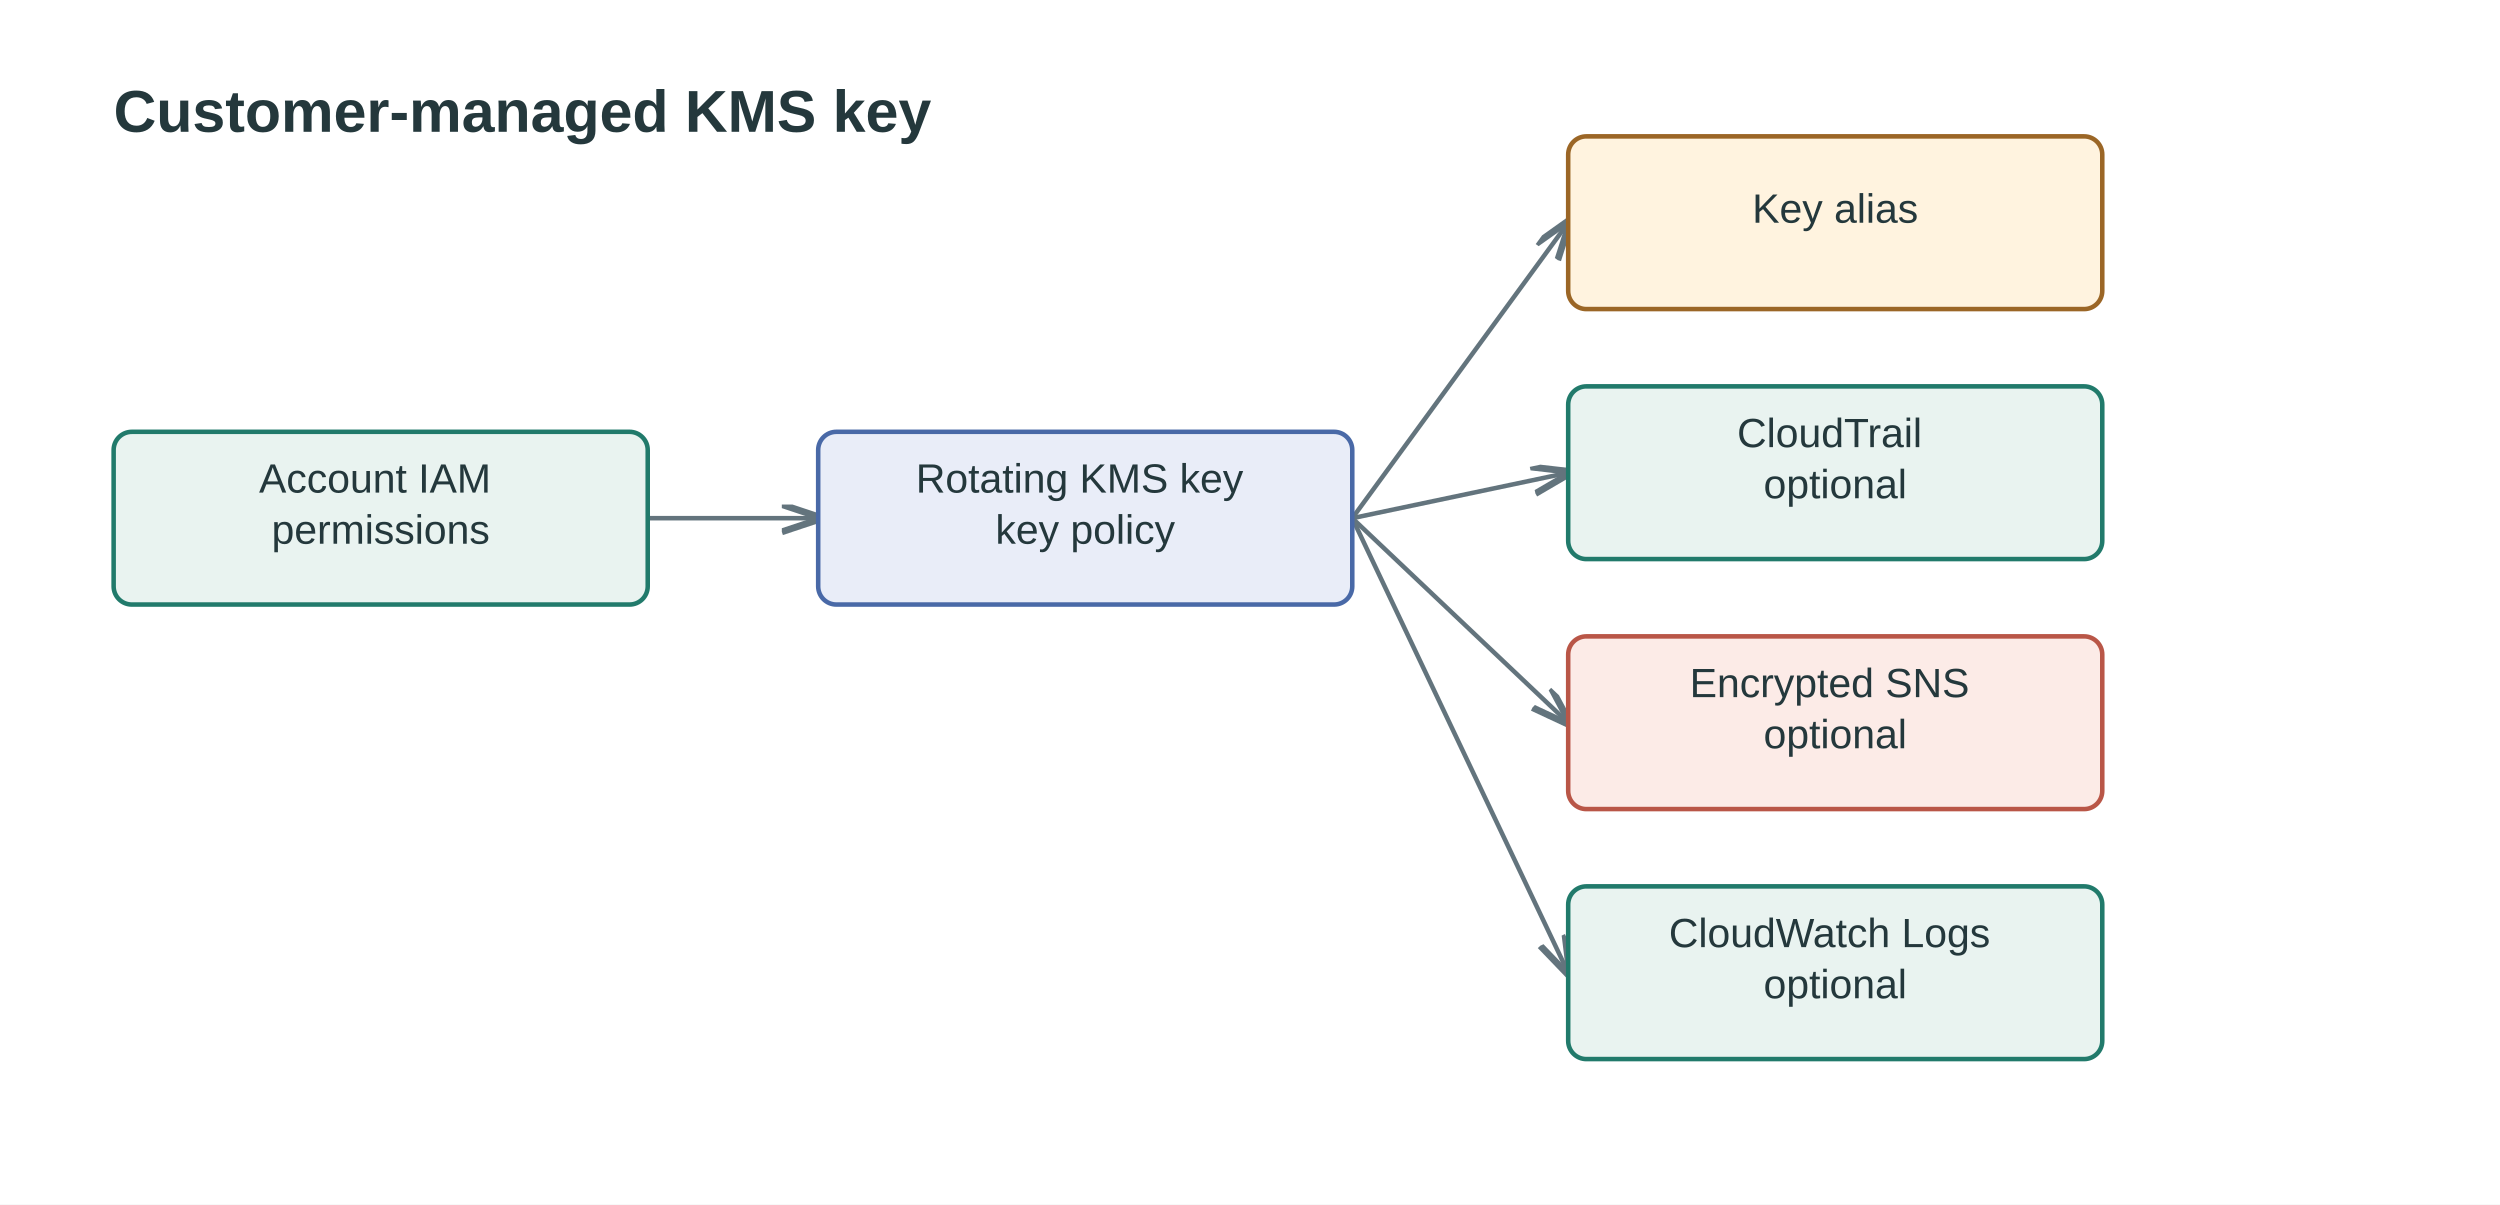
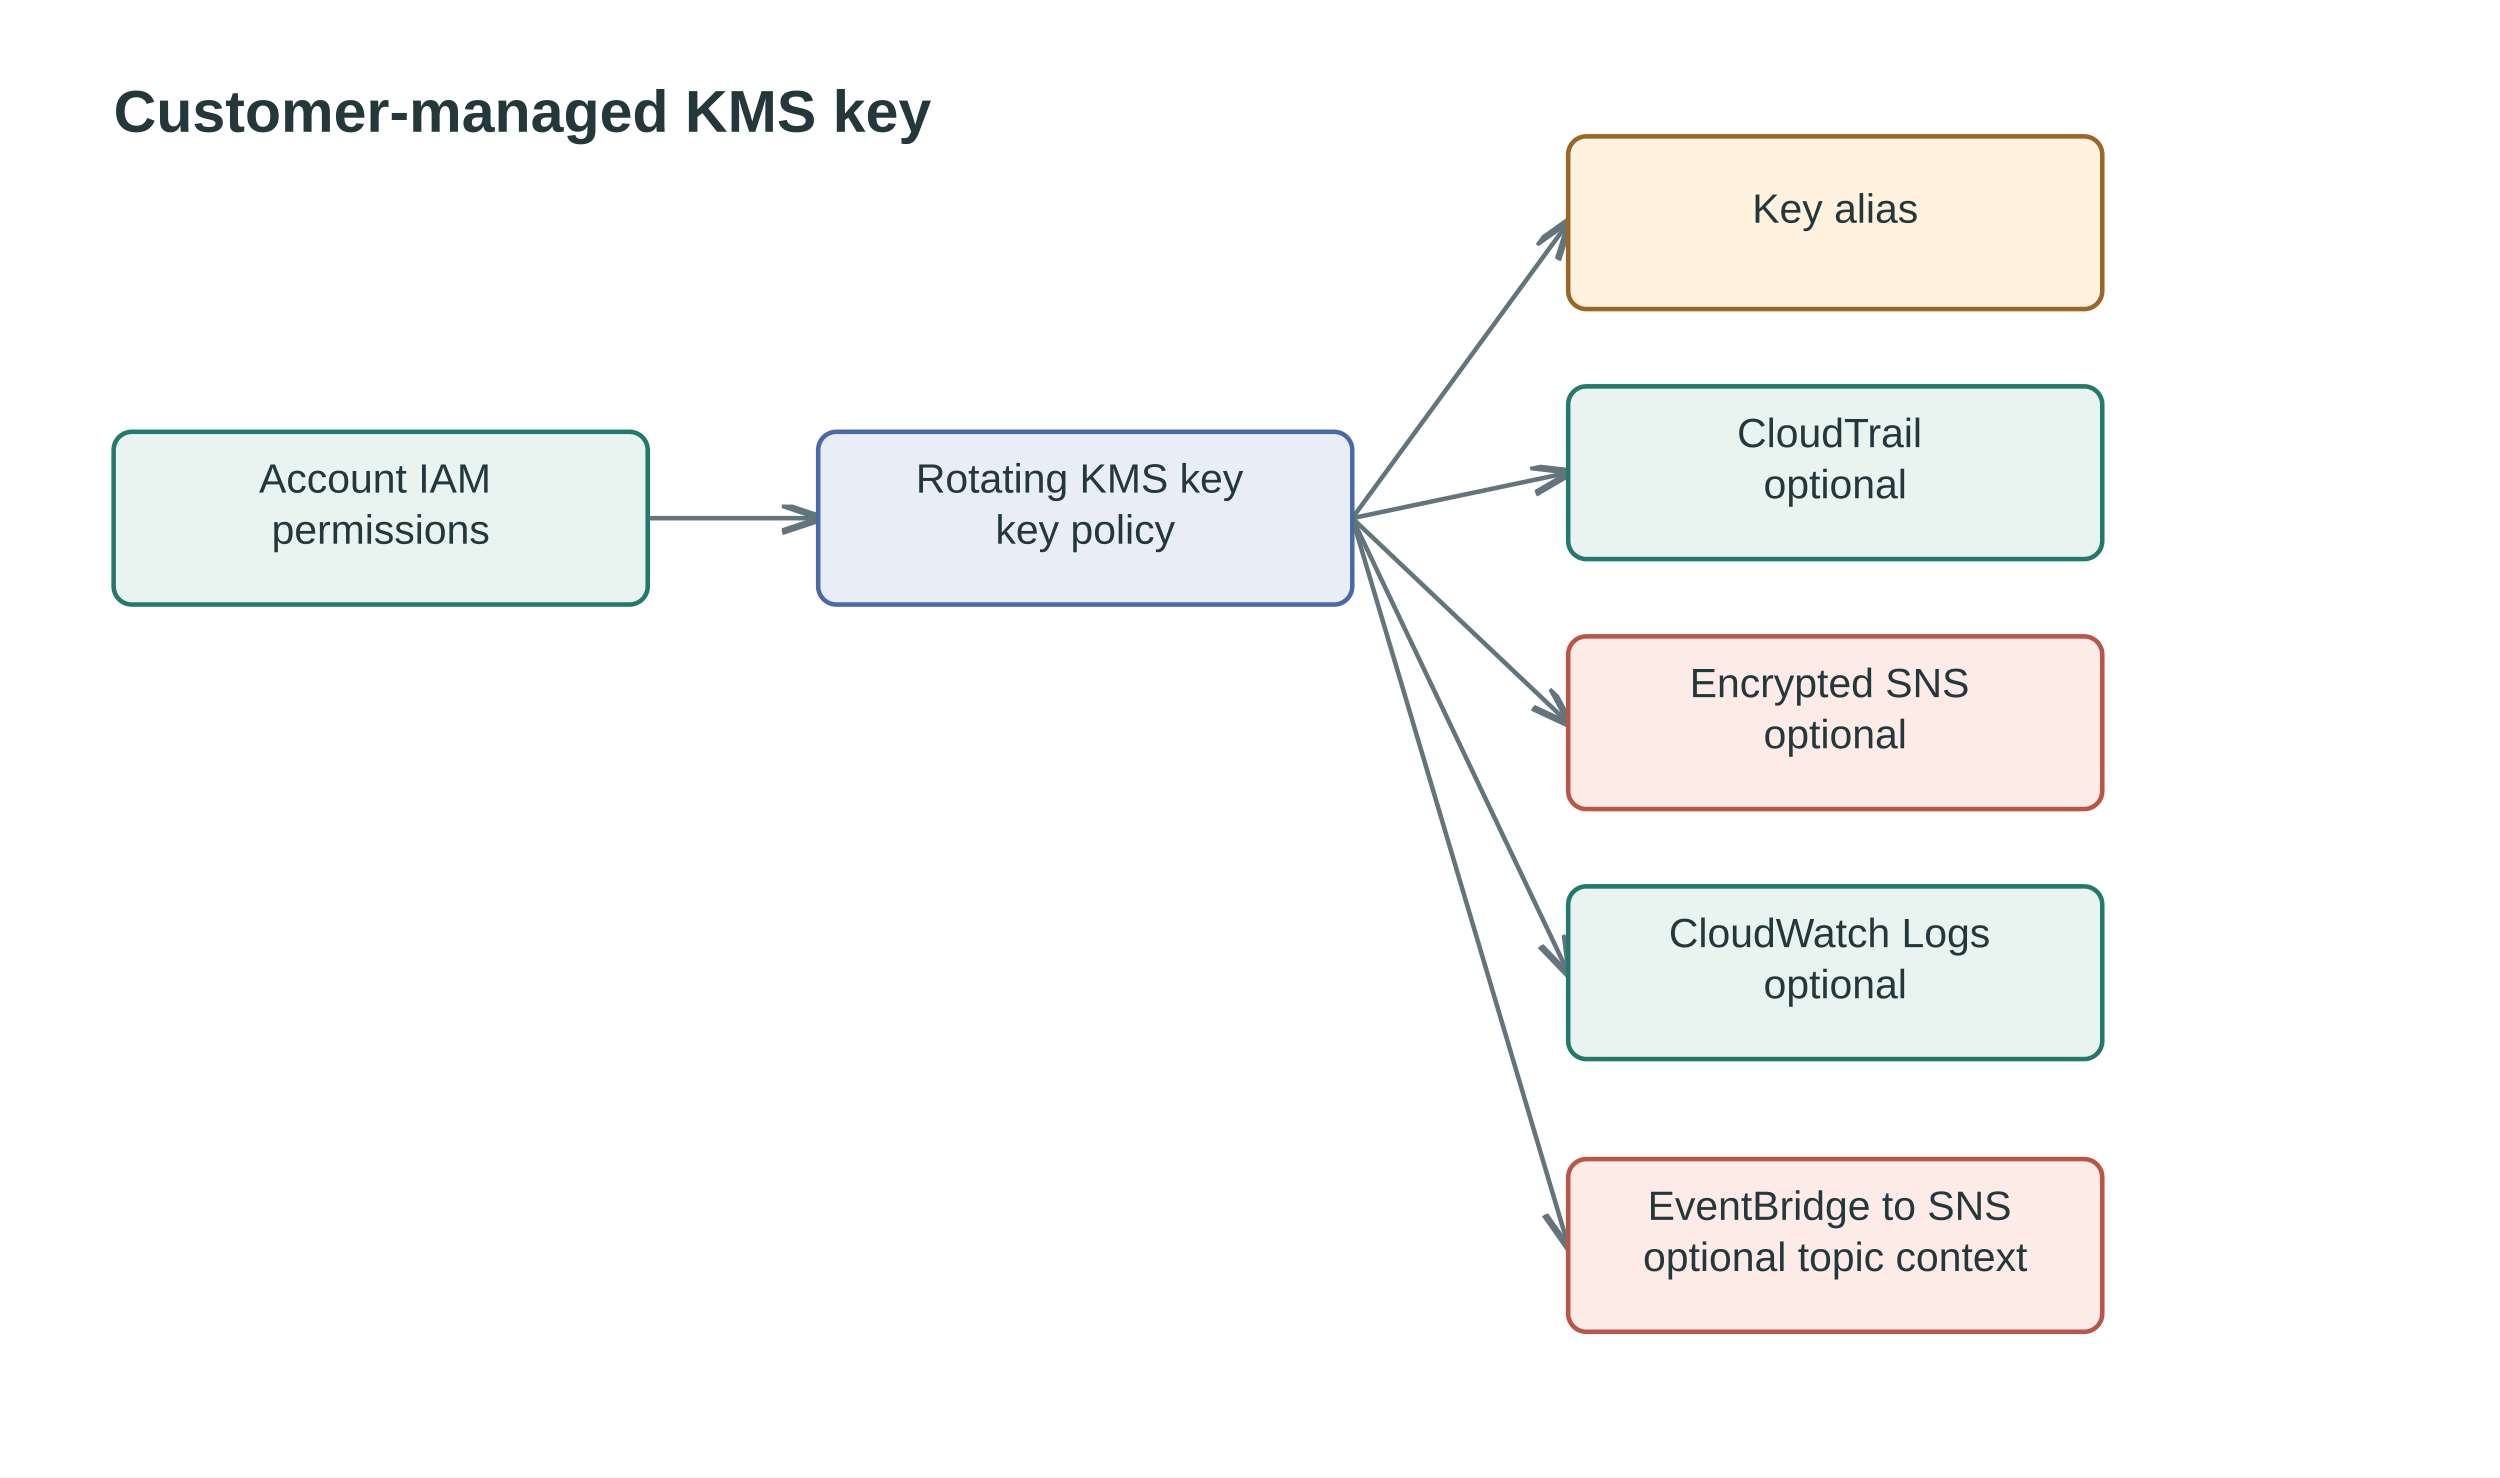
- <svg xmlns="http://www.w3.org/2000/svg" width="1100" height="530" viewBox="0 0 1100 530">
+ <svg xmlns="http://www.w3.org/2000/svg" width="1100" height="650" viewBox="0 0 1100 650">
  <defs>
    <marker id="arrow" markerWidth="10" markerHeight="10" refX="8" refY="3" orient="auto">
      <path d="M 0 0 L 9 3 L 0 6" fill="none" stroke="#63747d" stroke-width="1.5" />
    </marker>
  </defs>
  <rect width="100%" height="100%" fill="#ffffff" />
  <text x="50" y="58" font-family="Arial, sans-serif" font-size="26" font-weight="bold" fill="#24383c">Customer-managed KMS key</text>
  <path d="M 285 228 L 360 228" stroke="#63747d" stroke-width="2" fill="none" marker-end="url(#arrow)" />
  <path d="M 595 228 L 690 98" stroke="#63747d" stroke-width="2" fill="none" marker-end="url(#arrow)" />
  <path d="M 595 228 L 690 208" stroke="#63747d" stroke-width="2" fill="none" marker-end="url(#arrow)" />
  <path d="M 595 228 L 690 318" stroke="#63747d" stroke-width="2" fill="none" marker-end="url(#arrow)" />
  <path d="M 595 228 L 690 428" stroke="#63747d" stroke-width="2" fill="none" marker-end="url(#arrow)" />
+   <path d="M 595 228 L 690 548" stroke="#63747d" stroke-width="2" fill="none" marker-end="url(#arrow)" />
  <rect x="50" y="190" width="235" height="76" rx="8" fill="#e9f3f0" stroke="#217a6b" stroke-width="2" />
  <text x="167.5" y="216.75" text-anchor="middle" fill="#24383c" font-family="Arial, sans-serif" font-size="18">
    <tspan x="167.5" dy="0">Account IAM</tspan>
    <tspan x="167.5" dy="22.5">permissions</tspan>
  </text>
  <rect x="360" y="190" width="235" height="76" rx="8" fill="#e9edf8" stroke="#4969a7" stroke-width="2" />
  <text x="477.5" y="216.75" text-anchor="middle" fill="#24383c" font-family="Arial, sans-serif" font-size="18">
    <tspan x="477.5" dy="0">Rotating KMS key</tspan>
    <tspan x="477.5" dy="22.5">key policy</tspan>
  </text>
  <rect x="690" y="60" width="235" height="76" rx="8" fill="#fff3df" stroke="#9b6626" stroke-width="2" />
  <text x="807.5" y="98" text-anchor="middle" fill="#24383c" font-family="Arial, sans-serif" font-size="18">
    <tspan x="807.5" dy="0">Key alias</tspan>
  </text>
  <rect x="690" y="170" width="235" height="76" rx="8" fill="#e9f3f0" stroke="#217a6b" stroke-width="2" />
  <text x="807.5" y="196.75" text-anchor="middle" fill="#24383c" font-family="Arial, sans-serif" font-size="18">
    <tspan x="807.5" dy="0">CloudTrail</tspan>
    <tspan x="807.5" dy="22.5">optional</tspan>
  </text>
  <rect x="690" y="280" width="235" height="76" rx="8" fill="#fcebe7" stroke="#b95647" stroke-width="2" />
  <text x="807.5" y="306.75" text-anchor="middle" fill="#24383c" font-family="Arial, sans-serif" font-size="18">
    <tspan x="807.5" dy="0">Encrypted SNS</tspan>
    <tspan x="807.5" dy="22.5">optional</tspan>
  </text>
  <rect x="690" y="390" width="235" height="76" rx="8" fill="#e9f3f0" stroke="#217a6b" stroke-width="2" />
  <text x="807.5" y="416.75" text-anchor="middle" fill="#24383c" font-family="Arial, sans-serif" font-size="18">
    <tspan x="807.5" dy="0">CloudWatch Logs</tspan>
    <tspan x="807.5" dy="22.5">optional</tspan>
  </text>
+   <rect x="690" y="510" width="235" height="76" rx="8" fill="#fcebe7" stroke="#b95647" stroke-width="2" />
+   <text x="807.5" y="536.75" text-anchor="middle" fill="#24383c" font-family="Arial, sans-serif" font-size="18">
+     <tspan x="807.5" dy="0">EventBridge to SNS</tspan>
+     <tspan x="807.5" dy="22.5">optional topic context</tspan>
+   </text>
</svg>
